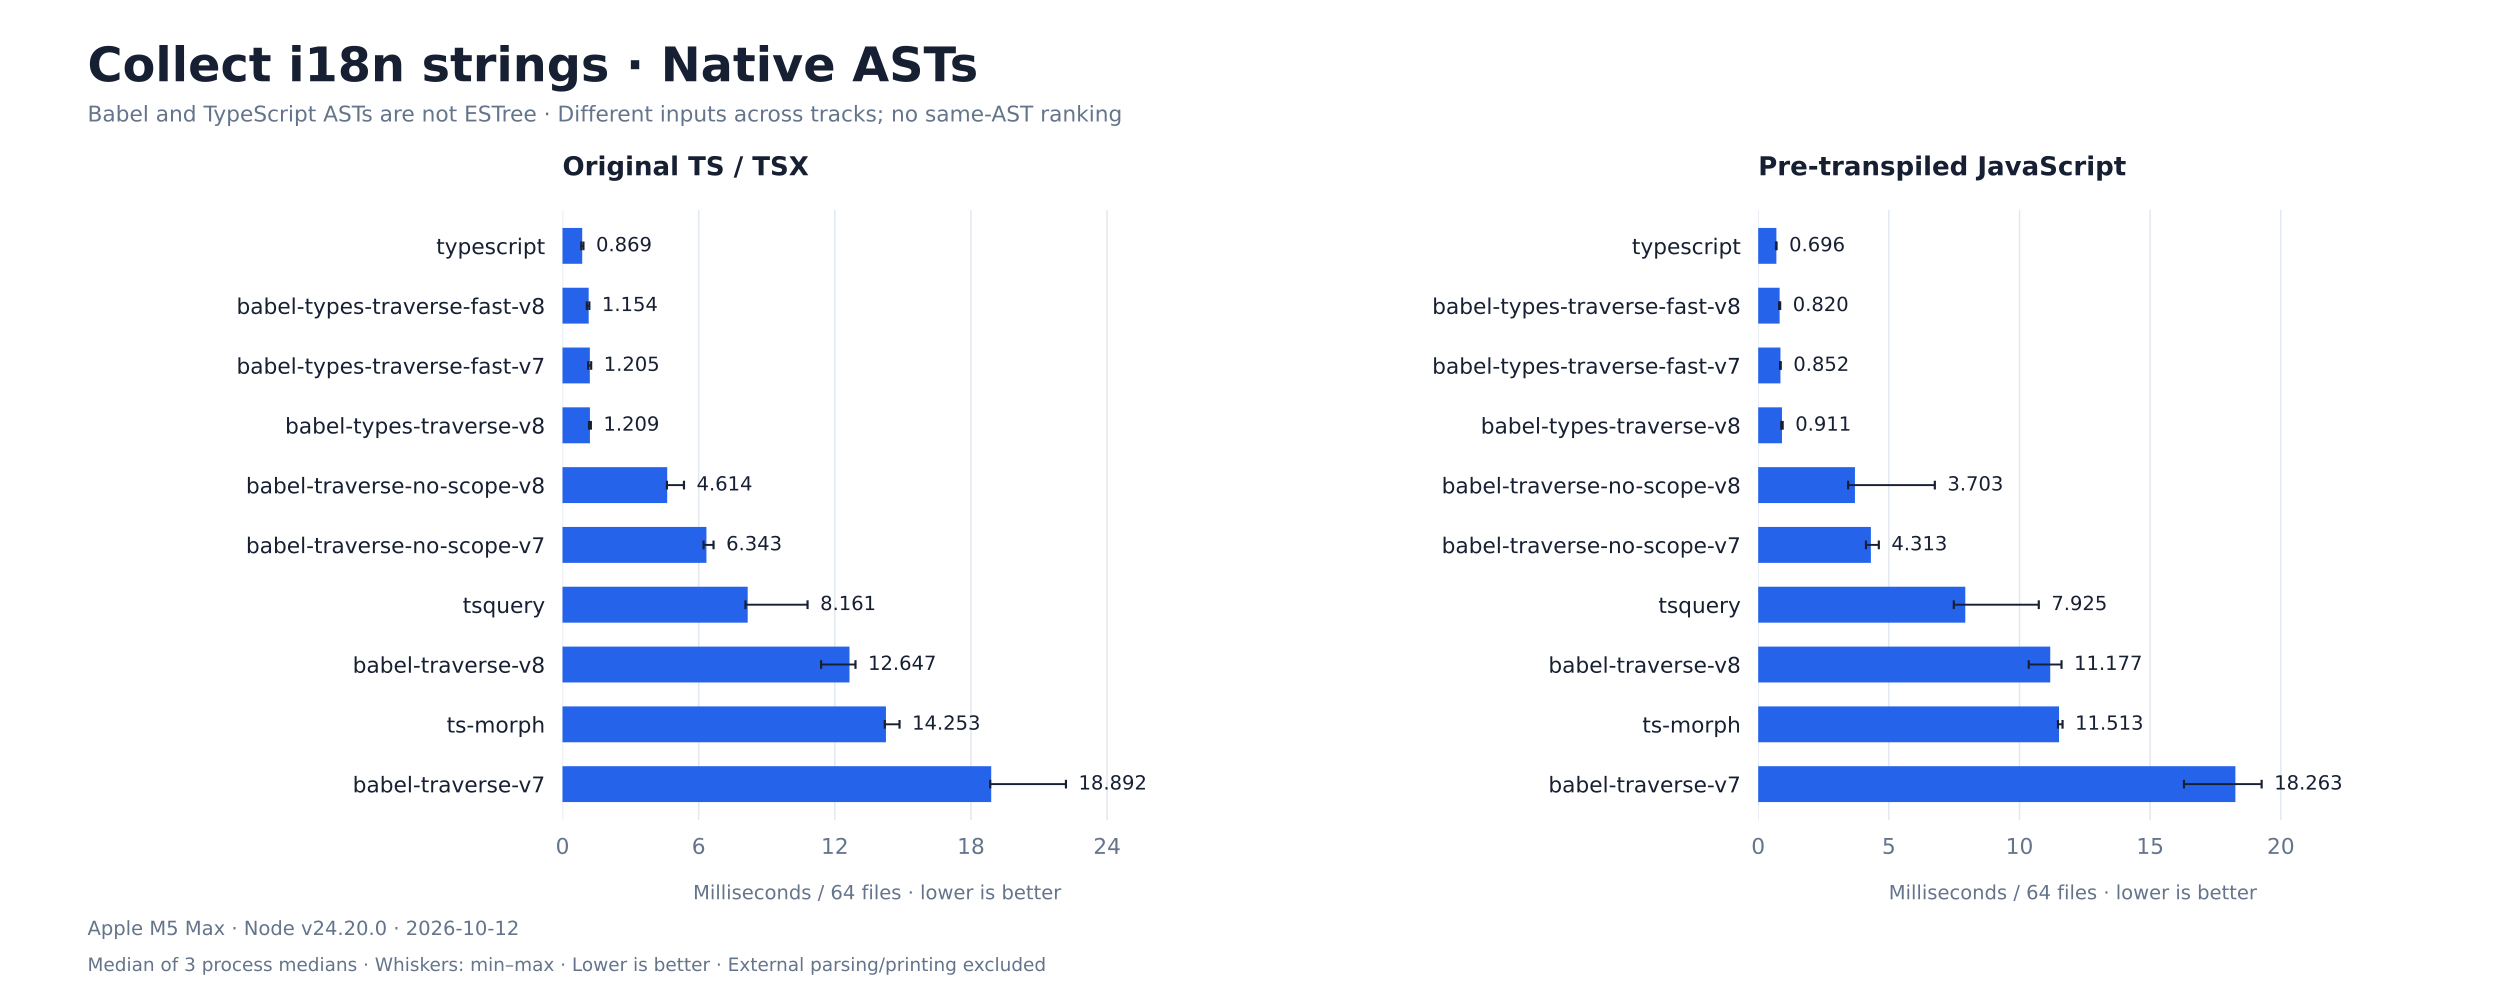
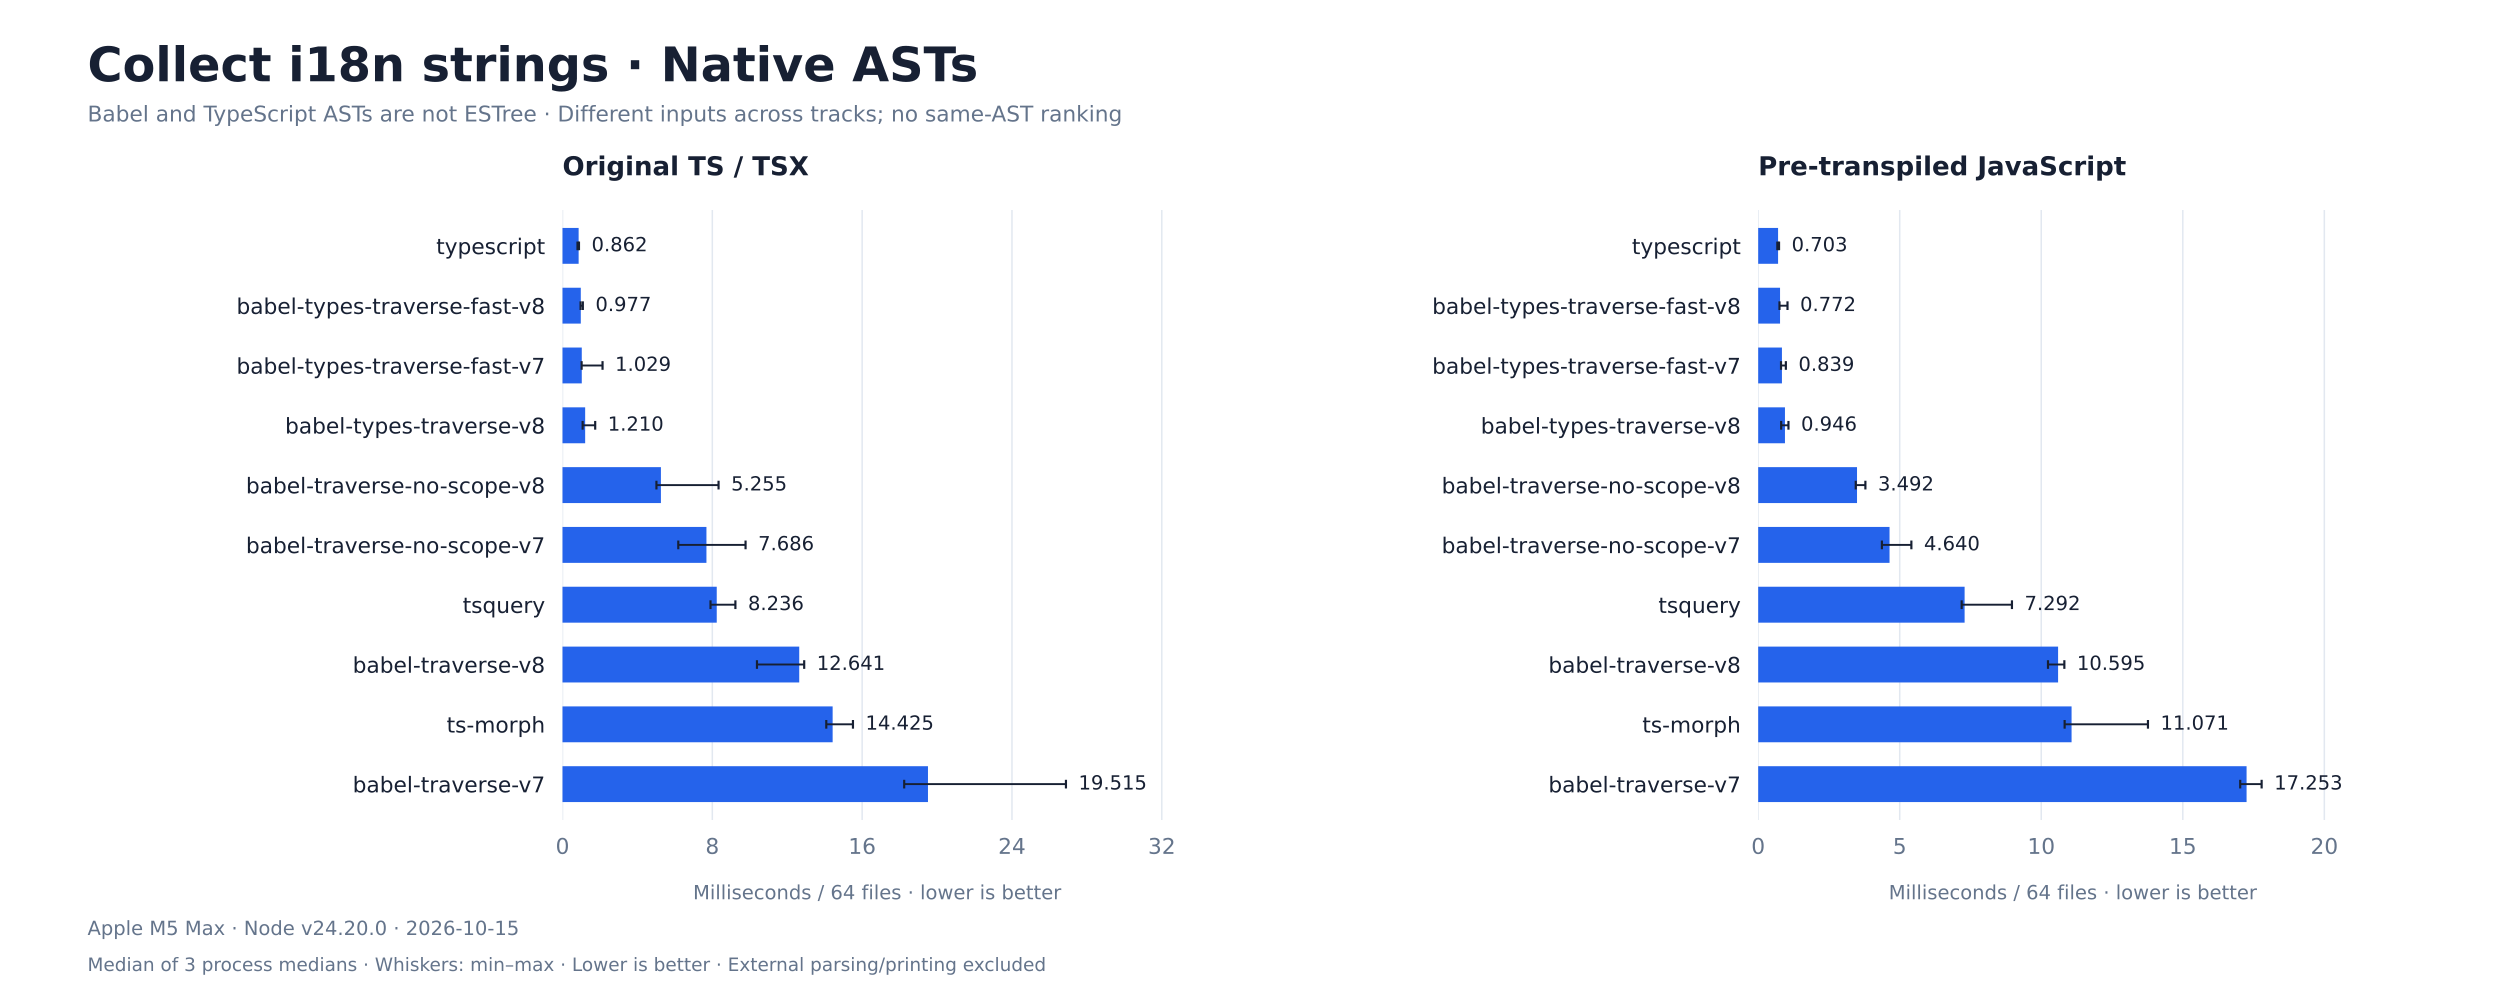
<svg xmlns="http://www.w3.org/2000/svg" xmlns:xlink="http://www.w3.org/1999/xlink" width="1152pt" height="460.8pt" viewBox="0 0 1152 460.8" version="1.1">
  <defs>
    <style type="text/css">*{stroke-linejoin: round; stroke-linecap: butt}</style>
  </defs>
  <g id="figure_1">
    <g id="patch_1">
      <path d="M 0 460.8 L 1152 460.8 L 1152 0 L 0 0 z " style="fill: #ffffff" />
    </g>
    <g id="axes_1">
      <g id="patch_2">
        <path d="M 259.2 377.856 L 549.186 377.856 L 549.186 96.768 L 259.2 96.768 z " style="fill: #ffffff" />
      </g>
      <g id="matplotlib.axis_1">
        <g id="xtick_1">
          <g id="line2d_1">
            <path d="M 259.2 377.856 L 259.2 96.768 " clip-path="url(#p7ad6d17c55)" style="fill: none; stroke: #e2e8f0; stroke-width: 0.7; stroke-linecap: square" />
          </g>
          <g id="line2d_2" />
          <g id="text_1">
            <text style="fill: #64748b; font: 10px 'DejaVu Sans'; text-anchor: middle" x="259.2" y="393.454" transform="rotate(-0 259.2 393.4544)">0</text>
          </g>
        </g>
        <g id="xtick_2">
          <g id="line2d_3">
-             <path d="M 321.939 377.856 L 321.939 96.768 " clip-path="url(#p7ad6d17c55)" style="fill: none; stroke: #e2e8f0; stroke-width: 0.7; stroke-linecap: square" />
+             <path d="M 328.238 377.856 L 328.238 96.768 " clip-path="url(#p7ad6d17c55)" style="fill: none; stroke: #e2e8f0; stroke-width: 0.7; stroke-linecap: square" />
          </g>
          <g id="line2d_4" />
          <g id="text_2">
-             <text style="fill: #64748b; font: 10px 'DejaVu Sans'; text-anchor: middle" x="321.939" y="393.454" transform="rotate(-0 321.9395 393.4544)">6</text>
+             <text style="fill: #64748b; font: 10px 'DejaVu Sans'; text-anchor: middle" x="328.238" y="393.454" transform="rotate(-0 328.2376 393.4544)">8</text>
          </g>
        </g>
        <g id="xtick_3">
          <g id="line2d_5">
-             <path d="M 384.679 377.856 L 384.679 96.768 " clip-path="url(#p7ad6d17c55)" style="fill: none; stroke: #e2e8f0; stroke-width: 0.7; stroke-linecap: square" />
+             <path d="M 397.275 377.856 L 397.275 96.768 " clip-path="url(#p7ad6d17c55)" style="fill: none; stroke: #e2e8f0; stroke-width: 0.7; stroke-linecap: square" />
          </g>
          <g id="line2d_6" />
          <g id="text_3">
-             <text style="fill: #64748b; font: 10px 'DejaVu Sans'; text-anchor: middle" x="384.679" y="393.454" transform="rotate(-0 384.6789 393.4544)">12</text>
+             <text style="fill: #64748b; font: 10px 'DejaVu Sans'; text-anchor: middle" x="397.275" y="393.454" transform="rotate(-0 397.2753 393.4544)">16</text>
          </g>
        </g>
        <g id="xtick_4">
          <g id="line2d_7">
-             <path d="M 447.418 377.856 L 447.418 96.768 " clip-path="url(#p7ad6d17c55)" style="fill: none; stroke: #e2e8f0; stroke-width: 0.7; stroke-linecap: square" />
+             <path d="M 466.313 377.856 L 466.313 96.768 " clip-path="url(#p7ad6d17c55)" style="fill: none; stroke: #e2e8f0; stroke-width: 0.7; stroke-linecap: square" />
          </g>
          <g id="line2d_8" />
          <g id="text_4">
-             <text style="fill: #64748b; font: 10px 'DejaVu Sans'; text-anchor: middle" x="447.418" y="393.454" transform="rotate(-0 447.4184 393.4544)">18</text>
+             <text style="fill: #64748b; font: 10px 'DejaVu Sans'; text-anchor: middle" x="466.313" y="393.454" transform="rotate(-0 466.3129 393.4544)">24</text>
          </g>
        </g>
        <g id="xtick_5">
          <g id="line2d_9">
-             <path d="M 510.158 377.856 L 510.158 96.768 " clip-path="url(#p7ad6d17c55)" style="fill: none; stroke: #e2e8f0; stroke-width: 0.7; stroke-linecap: square" />
+             <path d="M 535.351 377.856 L 535.351 96.768 " clip-path="url(#p7ad6d17c55)" style="fill: none; stroke: #e2e8f0; stroke-width: 0.7; stroke-linecap: square" />
          </g>
          <g id="line2d_10" />
          <g id="text_5">
-             <text style="fill: #64748b; font: 10px 'DejaVu Sans'; text-anchor: middle" x="510.158" y="393.454" transform="rotate(-0 510.1579 393.4544)">24</text>
+             <text style="fill: #64748b; font: 10px 'DejaVu Sans'; text-anchor: middle" x="535.351" y="393.454" transform="rotate(-0 535.3506 393.4544)">32</text>
          </g>
        </g>
        <g id="text_6">
          <text style="fill: #64748b; font: 9px 'DejaVu Sans'; text-anchor: middle" x="404.193" y="414.373" transform="rotate(-0 404.1931 414.3727)">Milliseconds / 64 files · lower is better</text>
        </g>
      </g>
      <g id="matplotlib.axis_2">
        <g id="ytick_1">
          <g id="line2d_11" />
          <g id="text_7">
            <text style="fill: #172033; font: 10px 'DejaVu Sans'; text-anchor: end" x="251.2" y="117.102" transform="rotate(-0 251.2 117.1018)">typescript</text>
          </g>
        </g>
        <g id="ytick_2">
          <g id="line2d_12" />
          <g id="text_8">
            <text style="fill: #172033; font: 10px 'DejaVu Sans'; text-anchor: end" x="251.2" y="144.659" transform="rotate(-0 251.2 144.6595)">babel-types-traverse-fast-v8</text>
          </g>
        </g>
        <g id="ytick_3">
          <g id="line2d_13" />
          <g id="text_9">
            <text style="fill: #172033; font: 10px 'DejaVu Sans'; text-anchor: end" x="251.2" y="172.217" transform="rotate(-0 251.2 172.2171)">babel-types-traverse-fast-v7</text>
          </g>
        </g>
        <g id="ytick_4">
          <g id="line2d_14" />
          <g id="text_10">
            <text style="fill: #172033; font: 10px 'DejaVu Sans'; text-anchor: end" x="251.2" y="199.775" transform="rotate(-0 251.2 199.7747)">babel-types-traverse-v8</text>
          </g>
        </g>
        <g id="ytick_5">
          <g id="line2d_15" />
          <g id="text_11">
            <text style="fill: #172033; font: 10px 'DejaVu Sans'; text-anchor: end" x="251.2" y="227.332" transform="rotate(-0 251.2 227.3324)">babel-traverse-no-scope-v8</text>
          </g>
        </g>
        <g id="ytick_6">
          <g id="line2d_16" />
          <g id="text_12">
            <text style="fill: #172033; font: 10px 'DejaVu Sans'; text-anchor: end" x="251.2" y="254.89" transform="rotate(-0 251.2 254.89)">babel-traverse-no-scope-v7</text>
          </g>
        </g>
        <g id="ytick_7">
          <g id="line2d_17" />
          <g id="text_13">
            <text style="fill: #172033; font: 10px 'DejaVu Sans'; text-anchor: end" x="251.2" y="282.448" transform="rotate(-0 251.2 282.4477)">tsquery</text>
          </g>
        </g>
        <g id="ytick_8">
          <g id="line2d_18" />
          <g id="text_14">
            <text style="fill: #172033; font: 10px 'DejaVu Sans'; text-anchor: end" x="251.2" y="310.005" transform="rotate(-0 251.2 310.0053)">babel-traverse-v8</text>
          </g>
        </g>
        <g id="ytick_9">
          <g id="line2d_19" />
          <g id="text_15">
            <text style="fill: #172033; font: 10px 'DejaVu Sans'; text-anchor: end" x="251.2" y="337.563" transform="rotate(-0 251.2 337.563)">ts-morph</text>
          </g>
        </g>
        <g id="ytick_10">
          <g id="line2d_20" />
          <g id="text_16">
            <text style="fill: #172033; font: 10px 'DejaVu Sans'; text-anchor: end" x="251.2" y="365.121" transform="rotate(-0 251.2 365.1206)">babel-traverse-v7</text>
          </g>
        </g>
      </g>
      <g id="patch_3">
-         <path d="M 259.2 105.035 L 268.285 105.035 L 268.285 121.57 L 259.2 121.57 z " clip-path="url(#p7ad6d17c55)" style="fill: #2563eb" />
+         <path d="M 259.2 105.035 L 266.635 105.035 L 266.635 121.57 L 259.2 121.57 z " clip-path="url(#p7ad6d17c55)" style="fill: #2563eb" />
      </g>
      <g id="patch_4">
-         <path d="M 259.2 132.593 L 271.271 132.593 L 271.271 149.128 L 259.2 149.128 z " clip-path="url(#p7ad6d17c55)" style="fill: #2563eb" />
+         <path d="M 259.2 132.593 L 267.632 132.593 L 267.632 149.128 L 259.2 149.128 z " clip-path="url(#p7ad6d17c55)" style="fill: #2563eb" />
      </g>
      <g id="patch_5">
-         <path d="M 259.2 160.151 L 271.798 160.151 L 271.798 176.685 L 259.2 176.685 z " clip-path="url(#p7ad6d17c55)" style="fill: #2563eb" />
+         <path d="M 259.2 160.151 L 268.082 160.151 L 268.082 176.685 L 259.2 176.685 z " clip-path="url(#p7ad6d17c55)" style="fill: #2563eb" />
      </g>
      <g id="patch_6">
-         <path d="M 259.2 187.708 L 271.842 187.708 L 271.842 204.243 L 259.2 204.243 z " clip-path="url(#p7ad6d17c55)" style="fill: #2563eb" />
+         <path d="M 259.2 187.708 L 269.641 187.708 L 269.641 204.243 L 259.2 204.243 z " clip-path="url(#p7ad6d17c55)" style="fill: #2563eb" />
      </g>
      <g id="patch_7">
-         <path d="M 259.2 215.266 L 307.445 215.266 L 307.445 231.8 L 259.2 231.8 z " clip-path="url(#p7ad6d17c55)" style="fill: #2563eb" />
+         <path d="M 259.2 215.266 L 304.552 215.266 L 304.552 231.8 L 259.2 231.8 z " clip-path="url(#p7ad6d17c55)" style="fill: #2563eb" />
      </g>
      <g id="patch_8">
        <path d="M 259.2 242.824 L 325.527 242.824 L 325.527 259.358 L 259.2 259.358 z " clip-path="url(#p7ad6d17c55)" style="fill: #2563eb" />
      </g>
      <g id="patch_9">
-         <path d="M 259.2 270.381 L 344.539 270.381 L 344.539 286.916 L 259.2 286.916 z " clip-path="url(#p7ad6d17c55)" style="fill: #2563eb" />
+         <path d="M 259.2 270.381 L 330.275 270.381 L 330.275 286.916 L 259.2 286.916 z " clip-path="url(#p7ad6d17c55)" style="fill: #2563eb" />
      </g>
      <g id="patch_10">
-         <path d="M 259.2 297.939 L 391.442 297.939 L 391.442 314.473 L 259.2 314.473 z " clip-path="url(#p7ad6d17c55)" style="fill: #2563eb" />
+         <path d="M 259.2 297.939 L 368.286 297.939 L 368.286 314.473 L 259.2 314.473 z " clip-path="url(#p7ad6d17c55)" style="fill: #2563eb" />
      </g>
      <g id="patch_11">
-         <path d="M 259.2 325.496 L 408.242 325.496 L 408.242 342.031 L 259.2 342.031 z " clip-path="url(#p7ad6d17c55)" style="fill: #2563eb" />
+         <path d="M 259.2 325.496 L 383.68 325.496 L 383.68 342.031 L 259.2 342.031 z " clip-path="url(#p7ad6d17c55)" style="fill: #2563eb" />
      </g>
      <g id="patch_12">
-         <path d="M 259.2 353.054 L 456.75 353.054 L 456.75 369.589 L 259.2 369.589 z " clip-path="url(#p7ad6d17c55)" style="fill: #2563eb" />
+         <path d="M 259.2 353.054 L 427.612 353.054 L 427.612 369.589 L 259.2 369.589 z " clip-path="url(#p7ad6d17c55)" style="fill: #2563eb" />
      </g>
      <g id="text_17">
-         <text style="fill: #172033; font: 9px 'DejaVu Sans'; text-anchor: start" x="274.654" y="115.786" transform="rotate(-0 274.6535 115.786)">0.869</text>
+         <text style="fill: #172033; font: 9px 'DejaVu Sans'; text-anchor: start" x="272.59" y="115.786" transform="rotate(-0 272.5895 115.786)">0.862</text>
      </g>
      <g id="text_18">
-         <text style="fill: #172033; font: 9px 'DejaVu Sans'; text-anchor: start" x="277.371" y="143.344" transform="rotate(-0 277.3705 143.3437)">1.154</text>
+         <text style="fill: #172033; font: 9px 'DejaVu Sans'; text-anchor: start" x="274.378" y="143.344" transform="rotate(-0 274.3778 143.3437)">0.977</text>
      </g>
      <g id="text_19">
-         <text style="fill: #172033; font: 9px 'DejaVu Sans'; text-anchor: start" x="278.208" y="170.901" transform="rotate(-0 278.2082 170.9013)">1.205</text>
+         <text style="fill: #172033; font: 9px 'DejaVu Sans'; text-anchor: start" x="283.451" y="170.901" transform="rotate(-0 283.4515 170.9013)">1.029</text>
      </g>
      <g id="text_20">
-         <text style="fill: #172033; font: 9px 'DejaVu Sans'; text-anchor: start" x="278.073" y="198.459" transform="rotate(-0 278.0729 198.459)">1.209</text>
+         <text style="fill: #172033; font: 9px 'DejaVu Sans'; text-anchor: start" x="280.062" y="198.459" transform="rotate(-0 280.0616 198.459)">1.210</text>
      </g>
      <g id="text_21">
-         <text style="fill: #172033; font: 9px 'DejaVu Sans'; text-anchor: start" x="320.975" y="226.017" transform="rotate(-0 320.9749 226.0166)">4.614</text>
+         <text style="fill: #172033; font: 9px 'DejaVu Sans'; text-anchor: start" x="336.91" y="226.017" transform="rotate(-0 336.9102 226.0166)">5.255</text>
      </g>
      <g id="text_22">
-         <text style="fill: #172033; font: 9px 'DejaVu Sans'; text-anchor: start" x="334.6" y="253.574" transform="rotate(-0 334.6 253.5743)">6.343</text>
+         <text style="fill: #172033; font: 9px 'DejaVu Sans'; text-anchor: start" x="349.352" y="253.574" transform="rotate(-0 349.3517 253.5743)">7.686</text>
      </g>
      <g id="text_23">
-         <text style="fill: #172033; font: 9px 'DejaVu Sans'; text-anchor: start" x="377.92" y="281.132" transform="rotate(-0 377.9203 281.1319)">8.161</text>
+         <text style="fill: #172033; font: 9px 'DejaVu Sans'; text-anchor: start" x="344.67" y="281.132" transform="rotate(-0 344.6701 281.1319)">8.236</text>
      </g>
      <g id="text_24">
-         <text style="fill: #172033; font: 9px 'DejaVu Sans'; text-anchor: start" x="400.009" y="308.69" transform="rotate(-0 400.0092 308.6896)">12.647</text>
+         <text style="fill: #172033; font: 9px 'DejaVu Sans'; text-anchor: start" x="376.371" y="308.69" transform="rotate(-0 376.3709 308.6896)">12.641</text>
      </g>
      <g id="text_25">
-         <text style="fill: #172033; font: 9px 'DejaVu Sans'; text-anchor: start" x="420.299" y="336.247" transform="rotate(-0 420.2993 336.2472)">14.253</text>
+         <text style="fill: #172033; font: 9px 'DejaVu Sans'; text-anchor: start" x="398.841" y="336.247" transform="rotate(-0 398.8413 336.2472)">14.425</text>
      </g>
      <g id="text_26">
-         <text style="fill: #172033; font: 9px 'DejaVu Sans'; text-anchor: start" x="496.989" y="363.805" transform="rotate(-0 496.9887 363.8048)">18.892</text>
+         <text style="fill: #172033; font: 9px 'DejaVu Sans'; text-anchor: start" x="496.989" y="363.805" transform="rotate(-0 496.9887 363.8048)">19.515</text>
      </g>
      <g id="text_27">
        <text style="fill: #172033; font: 700 12px 'DejaVu Sans'; text-anchor: start" x="259.2" y="80.768" transform="rotate(-0 259.2 80.768)">Original TS / TSX</text>
      </g>
      <g id="LineCollection_1">
-         <path d="M 267.856 113.303 L 268.854 113.303 " clip-path="url(#p7ad6d17c55)" style="fill: none; stroke: #172033; stroke-width: 0.9" />
-         <path d="M 270.414 140.86 L 271.571 140.86 " clip-path="url(#p7ad6d17c55)" style="fill: none; stroke: #172033; stroke-width: 0.9" />
-         <path d="M 271.035 168.418 L 272.408 168.418 " clip-path="url(#p7ad6d17c55)" style="fill: none; stroke: #172033; stroke-width: 0.9" />
-         <path d="M 271.419 195.976 L 272.273 195.976 " clip-path="url(#p7ad6d17c55)" style="fill: none; stroke: #172033; stroke-width: 0.9" />
-         <path d="M 307.312 223.533 L 315.175 223.533 " clip-path="url(#p7ad6d17c55)" style="fill: none; stroke: #172033; stroke-width: 0.9" />
-         <path d="M 324.196 251.091 L 328.8 251.091 " clip-path="url(#p7ad6d17c55)" style="fill: none; stroke: #172033; stroke-width: 0.9" />
-         <path d="M 343.503 278.648 L 372.121 278.648 " clip-path="url(#p7ad6d17c55)" style="fill: none; stroke: #172033; stroke-width: 0.9" />
-         <path d="M 378.356 306.206 L 394.209 306.206 " clip-path="url(#p7ad6d17c55)" style="fill: none; stroke: #172033; stroke-width: 0.9" />
-         <path d="M 407.722 333.764 L 414.5 333.764 " clip-path="url(#p7ad6d17c55)" style="fill: none; stroke: #172033; stroke-width: 0.9" />
-         <path d="M 456.271 361.321 L 491.189 361.321 " clip-path="url(#p7ad6d17c55)" style="fill: none; stroke: #172033; stroke-width: 0.9" />
+         <path d="M 266.108 113.303 L 266.79 113.303 " clip-path="url(#p7ad6d17c55)" style="fill: none; stroke: #172033; stroke-width: 0.9" />
+         <path d="M 267.533 140.86 L 268.578 140.86 " clip-path="url(#p7ad6d17c55)" style="fill: none; stroke: #172033; stroke-width: 0.9" />
+         <path d="M 268.012 168.418 L 277.652 168.418 " clip-path="url(#p7ad6d17c55)" style="fill: none; stroke: #172033; stroke-width: 0.9" />
+         <path d="M 268.48 195.976 L 274.262 195.976 " clip-path="url(#p7ad6d17c55)" style="fill: none; stroke: #172033; stroke-width: 0.9" />
+         <path d="M 302.487 223.533 L 331.11 223.533 " clip-path="url(#p7ad6d17c55)" style="fill: none; stroke: #172033; stroke-width: 0.9" />
+         <path d="M 312.55 251.091 L 343.552 251.091 " clip-path="url(#p7ad6d17c55)" style="fill: none; stroke: #172033; stroke-width: 0.9" />
+         <path d="M 327.4 278.648 L 338.87 278.648 " clip-path="url(#p7ad6d17c55)" style="fill: none; stroke: #172033; stroke-width: 0.9" />
+         <path d="M 348.808 306.206 L 370.571 306.206 " clip-path="url(#p7ad6d17c55)" style="fill: none; stroke: #172033; stroke-width: 0.9" />
+         <path d="M 380.749 333.764 L 393.042 333.764 " clip-path="url(#p7ad6d17c55)" style="fill: none; stroke: #172033; stroke-width: 0.9" />
+         <path d="M 416.651 361.321 L 491.189 361.321 " clip-path="url(#p7ad6d17c55)" style="fill: none; stroke: #172033; stroke-width: 0.9" />
      </g>
      <g id="line2d_21">
        <defs>
          <path id="m82ea546049" d="M 0 2 L 0 -2 " style="stroke: #172033" />
        </defs>
        <g clip-path="url(#p7ad6d17c55)">
-           <use xlink:href="#m82ea546049" x="267.856" y="113.303" style="fill: #172033; stroke: #172033" />
-           <use xlink:href="#m82ea546049" x="270.414" y="140.86" style="fill: #172033; stroke: #172033" />
-           <use xlink:href="#m82ea546049" x="271.035" y="168.418" style="fill: #172033; stroke: #172033" />
-           <use xlink:href="#m82ea546049" x="271.419" y="195.976" style="fill: #172033; stroke: #172033" />
-           <use xlink:href="#m82ea546049" x="307.312" y="223.533" style="fill: #172033; stroke: #172033" />
-           <use xlink:href="#m82ea546049" x="324.196" y="251.091" style="fill: #172033; stroke: #172033" />
-           <use xlink:href="#m82ea546049" x="343.503" y="278.648" style="fill: #172033; stroke: #172033" />
-           <use xlink:href="#m82ea546049" x="378.356" y="306.206" style="fill: #172033; stroke: #172033" />
-           <use xlink:href="#m82ea546049" x="407.722" y="333.764" style="fill: #172033; stroke: #172033" />
-           <use xlink:href="#m82ea546049" x="456.271" y="361.321" style="fill: #172033; stroke: #172033" />
+           <use xlink:href="#m82ea546049" x="266.108" y="113.303" style="fill: #172033; stroke: #172033" />
+           <use xlink:href="#m82ea546049" x="267.533" y="140.86" style="fill: #172033; stroke: #172033" />
+           <use xlink:href="#m82ea546049" x="268.012" y="168.418" style="fill: #172033; stroke: #172033" />
+           <use xlink:href="#m82ea546049" x="268.48" y="195.976" style="fill: #172033; stroke: #172033" />
+           <use xlink:href="#m82ea546049" x="302.487" y="223.533" style="fill: #172033; stroke: #172033" />
+           <use xlink:href="#m82ea546049" x="312.55" y="251.091" style="fill: #172033; stroke: #172033" />
+           <use xlink:href="#m82ea546049" x="327.4" y="278.648" style="fill: #172033; stroke: #172033" />
+           <use xlink:href="#m82ea546049" x="348.808" y="306.206" style="fill: #172033; stroke: #172033" />
+           <use xlink:href="#m82ea546049" x="380.749" y="333.764" style="fill: #172033; stroke: #172033" />
+           <use xlink:href="#m82ea546049" x="416.651" y="361.321" style="fill: #172033; stroke: #172033" />
        </g>
      </g>
      <g id="line2d_22">
        <g clip-path="url(#p7ad6d17c55)">
-           <use xlink:href="#m82ea546049" x="268.854" y="113.303" style="fill: #172033; stroke: #172033" />
-           <use xlink:href="#m82ea546049" x="271.571" y="140.86" style="fill: #172033; stroke: #172033" />
-           <use xlink:href="#m82ea546049" x="272.408" y="168.418" style="fill: #172033; stroke: #172033" />
-           <use xlink:href="#m82ea546049" x="272.273" y="195.976" style="fill: #172033; stroke: #172033" />
-           <use xlink:href="#m82ea546049" x="315.175" y="223.533" style="fill: #172033; stroke: #172033" />
-           <use xlink:href="#m82ea546049" x="328.8" y="251.091" style="fill: #172033; stroke: #172033" />
-           <use xlink:href="#m82ea546049" x="372.121" y="278.648" style="fill: #172033; stroke: #172033" />
-           <use xlink:href="#m82ea546049" x="394.209" y="306.206" style="fill: #172033; stroke: #172033" />
-           <use xlink:href="#m82ea546049" x="414.5" y="333.764" style="fill: #172033; stroke: #172033" />
+           <use xlink:href="#m82ea546049" x="266.79" y="113.303" style="fill: #172033; stroke: #172033" />
+           <use xlink:href="#m82ea546049" x="268.578" y="140.86" style="fill: #172033; stroke: #172033" />
+           <use xlink:href="#m82ea546049" x="277.652" y="168.418" style="fill: #172033; stroke: #172033" />
+           <use xlink:href="#m82ea546049" x="274.262" y="195.976" style="fill: #172033; stroke: #172033" />
+           <use xlink:href="#m82ea546049" x="331.11" y="223.533" style="fill: #172033; stroke: #172033" />
+           <use xlink:href="#m82ea546049" x="343.552" y="251.091" style="fill: #172033; stroke: #172033" />
+           <use xlink:href="#m82ea546049" x="338.87" y="278.648" style="fill: #172033; stroke: #172033" />
+           <use xlink:href="#m82ea546049" x="370.571" y="306.206" style="fill: #172033; stroke: #172033" />
+           <use xlink:href="#m82ea546049" x="393.042" y="333.764" style="fill: #172033; stroke: #172033" />
          <use xlink:href="#m82ea546049" x="491.189" y="361.321" style="fill: #172033; stroke: #172033" />
        </g>
      </g>
    </g>
    <g id="axes_2">
      <g id="patch_13">
        <path d="M 810.174 377.856 L 1100.16 377.856 L 1100.16 96.768 L 810.174 96.768 z " style="fill: #ffffff" />
      </g>
      <g id="matplotlib.axis_3">
        <g id="xtick_6">
          <g id="line2d_23">
            <path d="M 810.174 377.856 L 810.174 96.768 " clip-path="url(#p70b5d48625)" style="fill: none; stroke: #e2e8f0; stroke-width: 0.7; stroke-linecap: square" />
          </g>
          <g id="line2d_24" />
          <g id="text_28">
            <text style="fill: #64748b; font: 10px 'DejaVu Sans'; text-anchor: middle" x="810.174" y="393.454" transform="rotate(-0 810.1738 393.4544)">0</text>
          </g>
        </g>
        <g id="xtick_7">
          <g id="line2d_25">
-             <path d="M 870.379 377.856 L 870.379 96.768 " clip-path="url(#p70b5d48625)" style="fill: none; stroke: #e2e8f0; stroke-width: 0.7; stroke-linecap: square" />
+             <path d="M 875.393 377.856 L 875.393 96.768 " clip-path="url(#p70b5d48625)" style="fill: none; stroke: #e2e8f0; stroke-width: 0.7; stroke-linecap: square" />
          </g>
          <g id="line2d_26" />
          <g id="text_29">
-             <text style="fill: #64748b; font: 10px 'DejaVu Sans'; text-anchor: middle" x="870.379" y="393.454" transform="rotate(-0 870.3795 393.4544)">5</text>
+             <text style="fill: #64748b; font: 10px 'DejaVu Sans'; text-anchor: middle" x="875.393" y="393.454" transform="rotate(-0 875.393 393.4544)">5</text>
          </g>
        </g>
        <g id="xtick_8">
          <g id="line2d_27">
-             <path d="M 930.585 377.856 L 930.585 96.768 " clip-path="url(#p70b5d48625)" style="fill: none; stroke: #e2e8f0; stroke-width: 0.7; stroke-linecap: square" />
+             <path d="M 940.612 377.856 L 940.612 96.768 " clip-path="url(#p70b5d48625)" style="fill: none; stroke: #e2e8f0; stroke-width: 0.7; stroke-linecap: square" />
          </g>
          <g id="line2d_28" />
          <g id="text_30">
-             <text style="fill: #64748b; font: 10px 'DejaVu Sans'; text-anchor: middle" x="930.585" y="393.454" transform="rotate(-0 930.5851 393.4544)">10</text>
+             <text style="fill: #64748b; font: 10px 'DejaVu Sans'; text-anchor: middle" x="940.612" y="393.454" transform="rotate(-0 940.6121 393.4544)">10</text>
          </g>
        </g>
        <g id="xtick_9">
          <g id="line2d_29">
-             <path d="M 990.791 377.856 L 990.791 96.768 " clip-path="url(#p70b5d48625)" style="fill: none; stroke: #e2e8f0; stroke-width: 0.7; stroke-linecap: square" />
+             <path d="M 1005.831 377.856 L 1005.831 96.768 " clip-path="url(#p70b5d48625)" style="fill: none; stroke: #e2e8f0; stroke-width: 0.7; stroke-linecap: square" />
          </g>
          <g id="line2d_30" />
          <g id="text_31">
-             <text style="fill: #64748b; font: 10px 'DejaVu Sans'; text-anchor: middle" x="990.791" y="393.454" transform="rotate(-0 990.7908 393.4544)">15</text>
+             <text style="fill: #64748b; font: 10px 'DejaVu Sans'; text-anchor: middle" x="1005.831" y="393.454" transform="rotate(-0 1005.831 393.4544)">15</text>
          </g>
        </g>
        <g id="xtick_10">
          <g id="line2d_31">
-             <path d="M 1050.996 377.856 L 1050.996 96.768 " clip-path="url(#p70b5d48625)" style="fill: none; stroke: #e2e8f0; stroke-width: 0.7; stroke-linecap: square" />
+             <path d="M 1071.05 377.856 L 1071.05 96.768 " clip-path="url(#p70b5d48625)" style="fill: none; stroke: #e2e8f0; stroke-width: 0.7; stroke-linecap: square" />
          </g>
          <g id="line2d_32" />
          <g id="text_32">
-             <text style="fill: #64748b; font: 10px 'DejaVu Sans'; text-anchor: middle" x="1050.996" y="393.454" transform="rotate(-0 1050.996 393.4544)">20</text>
+             <text style="fill: #64748b; font: 10px 'DejaVu Sans'; text-anchor: middle" x="1071.05" y="393.454" transform="rotate(-0 1071.05 393.4544)">20</text>
          </g>
        </g>
        <g id="text_33">
          <text style="fill: #64748b; font: 9px 'DejaVu Sans'; text-anchor: middle" x="955.167" y="414.373" transform="rotate(-0 955.1669 414.3727)">Milliseconds / 64 files · lower is better</text>
        </g>
      </g>
      <g id="matplotlib.axis_4">
        <g id="ytick_11">
          <g id="line2d_33" />
          <g id="text_34">
            <text style="fill: #172033; font: 10px 'DejaVu Sans'; text-anchor: end" x="802.174" y="117.102" transform="rotate(-0 802.1738 117.1018)">typescript</text>
          </g>
        </g>
        <g id="ytick_12">
          <g id="line2d_34" />
          <g id="text_35">
            <text style="fill: #172033; font: 10px 'DejaVu Sans'; text-anchor: end" x="802.174" y="144.659" transform="rotate(-0 802.1738 144.6595)">babel-types-traverse-fast-v8</text>
          </g>
        </g>
        <g id="ytick_13">
          <g id="line2d_35" />
          <g id="text_36">
            <text style="fill: #172033; font: 10px 'DejaVu Sans'; text-anchor: end" x="802.174" y="172.217" transform="rotate(-0 802.1738 172.2171)">babel-types-traverse-fast-v7</text>
          </g>
        </g>
        <g id="ytick_14">
          <g id="line2d_36" />
          <g id="text_37">
            <text style="fill: #172033; font: 10px 'DejaVu Sans'; text-anchor: end" x="802.174" y="199.775" transform="rotate(-0 802.1738 199.7747)">babel-types-traverse-v8</text>
          </g>
        </g>
        <g id="ytick_15">
          <g id="line2d_37" />
          <g id="text_38">
            <text style="fill: #172033; font: 10px 'DejaVu Sans'; text-anchor: end" x="802.174" y="227.332" transform="rotate(-0 802.1738 227.3324)">babel-traverse-no-scope-v8</text>
          </g>
        </g>
        <g id="ytick_16">
          <g id="line2d_38" />
          <g id="text_39">
            <text style="fill: #172033; font: 10px 'DejaVu Sans'; text-anchor: end" x="802.174" y="254.89" transform="rotate(-0 802.1738 254.89)">babel-traverse-no-scope-v7</text>
          </g>
        </g>
        <g id="ytick_17">
          <g id="line2d_39" />
          <g id="text_40">
            <text style="fill: #172033; font: 10px 'DejaVu Sans'; text-anchor: end" x="802.174" y="282.448" transform="rotate(-0 802.1738 282.4477)">tsquery</text>
          </g>
        </g>
        <g id="ytick_18">
          <g id="line2d_40" />
          <g id="text_41">
            <text style="fill: #172033; font: 10px 'DejaVu Sans'; text-anchor: end" x="802.174" y="310.005" transform="rotate(-0 802.1738 310.0053)">babel-traverse-v8</text>
          </g>
        </g>
        <g id="ytick_19">
          <g id="line2d_41" />
          <g id="text_42">
            <text style="fill: #172033; font: 10px 'DejaVu Sans'; text-anchor: end" x="802.174" y="337.563" transform="rotate(-0 802.1738 337.563)">ts-morph</text>
          </g>
        </g>
        <g id="ytick_20">
          <g id="line2d_42" />
          <g id="text_43">
            <text style="fill: #172033; font: 10px 'DejaVu Sans'; text-anchor: end" x="802.174" y="365.121" transform="rotate(-0 802.1738 365.1206)">babel-traverse-v7</text>
          </g>
        </g>
      </g>
      <g id="patch_14">
-         <path d="M 810.174 105.035 L 818.559 105.035 L 818.559 121.57 L 810.174 121.57 z " clip-path="url(#p70b5d48625)" style="fill: #2563eb" />
+         <path d="M 810.174 105.035 L 819.339 105.035 L 819.339 121.57 L 810.174 121.57 z " clip-path="url(#p70b5d48625)" style="fill: #2563eb" />
      </g>
      <g id="patch_15">
-         <path d="M 810.174 132.593 L 820.053 132.593 L 820.053 149.128 L 810.174 149.128 z " clip-path="url(#p70b5d48625)" style="fill: #2563eb" />
+         <path d="M 810.174 132.593 L 820.246 132.593 L 820.246 149.128 L 810.174 149.128 z " clip-path="url(#p70b5d48625)" style="fill: #2563eb" />
      </g>
      <g id="patch_16">
-         <path d="M 810.174 160.151 L 820.432 160.151 L 820.432 176.685 L 810.174 176.685 z " clip-path="url(#p70b5d48625)" style="fill: #2563eb" />
+         <path d="M 810.174 160.151 L 821.116 160.151 L 821.116 176.685 L 810.174 176.685 z " clip-path="url(#p70b5d48625)" style="fill: #2563eb" />
      </g>
      <g id="patch_17">
-         <path d="M 810.174 187.708 L 821.14 187.708 L 821.14 204.243 L 810.174 204.243 z " clip-path="url(#p70b5d48625)" style="fill: #2563eb" />
+         <path d="M 810.174 187.708 L 822.51 187.708 L 822.51 204.243 L 810.174 204.243 z " clip-path="url(#p70b5d48625)" style="fill: #2563eb" />
      </g>
      <g id="patch_18">
-         <path d="M 810.174 215.266 L 854.761 215.266 L 854.761 231.8 L 810.174 231.8 z " clip-path="url(#p70b5d48625)" style="fill: #2563eb" />
+         <path d="M 810.174 215.266 L 855.717 215.266 L 855.717 231.8 L 810.174 231.8 z " clip-path="url(#p70b5d48625)" style="fill: #2563eb" />
      </g>
      <g id="patch_19">
-         <path d="M 810.174 242.824 L 862.109 242.824 L 862.109 259.358 L 810.174 259.358 z " clip-path="url(#p70b5d48625)" style="fill: #2563eb" />
+         <path d="M 810.174 242.824 L 870.7 242.824 L 870.7 259.358 L 810.174 259.358 z " clip-path="url(#p70b5d48625)" style="fill: #2563eb" />
      </g>
      <g id="patch_20">
-         <path d="M 810.174 270.381 L 905.604 270.381 L 905.604 286.916 L 810.174 286.916 z " clip-path="url(#p70b5d48625)" style="fill: #2563eb" />
+         <path d="M 810.174 270.381 L 905.292 270.381 L 905.292 286.916 L 810.174 286.916 z " clip-path="url(#p70b5d48625)" style="fill: #2563eb" />
      </g>
      <g id="patch_21">
-         <path d="M 810.174 297.939 L 944.755 297.939 L 944.755 314.473 L 810.174 314.473 z " clip-path="url(#p70b5d48625)" style="fill: #2563eb" />
+         <path d="M 810.174 297.939 L 948.367 297.939 L 948.367 314.473 L 810.174 314.473 z " clip-path="url(#p70b5d48625)" style="fill: #2563eb" />
      </g>
      <g id="patch_22">
-         <path d="M 810.174 325.496 L 948.807 325.496 L 948.807 342.031 L 810.174 342.031 z " clip-path="url(#p70b5d48625)" style="fill: #2563eb" />
+         <path d="M 810.174 325.496 L 954.581 325.496 L 954.581 342.031 L 810.174 342.031 z " clip-path="url(#p70b5d48625)" style="fill: #2563eb" />
      </g>
      <g id="patch_23">
-         <path d="M 810.174 353.054 L 1030.076 353.054 L 1030.076 369.589 L 810.174 369.589 z " clip-path="url(#p70b5d48625)" style="fill: #2563eb" />
+         <path d="M 810.174 353.054 L 1035.223 353.054 L 1035.223 369.589 L 810.174 369.589 z " clip-path="url(#p70b5d48625)" style="fill: #2563eb" />
      </g>
      <g id="text_44">
-         <text style="fill: #172033; font: 9px 'DejaVu Sans'; text-anchor: start" x="824.43" y="115.786" transform="rotate(-0 824.4301 115.786)">0.696</text>
+         <text style="fill: #172033; font: 9px 'DejaVu Sans'; text-anchor: start" x="825.579" y="115.786" transform="rotate(-0 825.5795 115.786)">0.703</text>
      </g>
      <g id="text_45">
-         <text style="fill: #172033; font: 9px 'DejaVu Sans'; text-anchor: start" x="826.097" y="143.344" transform="rotate(-0 826.0966 143.3437)">0.820</text>
+         <text style="fill: #172033; font: 9px 'DejaVu Sans'; text-anchor: start" x="829.478" y="143.344" transform="rotate(-0 829.478 143.3437)">0.772</text>
      </g>
      <g id="text_46">
-         <text style="fill: #172033; font: 9px 'DejaVu Sans'; text-anchor: start" x="826.36" y="170.901" transform="rotate(-0 826.36 170.9013)">0.852</text>
+         <text style="fill: #172033; font: 9px 'DejaVu Sans'; text-anchor: start" x="828.726" y="170.901" transform="rotate(-0 828.7261 170.9013)">0.839</text>
      </g>
      <g id="text_47">
-         <text style="fill: #172033; font: 9px 'DejaVu Sans'; text-anchor: start" x="827.255" y="198.459" transform="rotate(-0 827.2548 198.459)">0.911</text>
+         <text style="fill: #172033; font: 9px 'DejaVu Sans'; text-anchor: start" x="829.919" y="198.459" transform="rotate(-0 829.9193 198.459)">0.946</text>
      </g>
      <g id="text_48">
-         <text style="fill: #172033; font: 9px 'DejaVu Sans'; text-anchor: start" x="897.368" y="226.017" transform="rotate(-0 897.3676 226.0166)">3.703</text>
+         <text style="fill: #172033; font: 9px 'DejaVu Sans'; text-anchor: start" x="865.37" y="226.017" transform="rotate(-0 865.37 226.0166)">3.492</text>
      </g>
      <g id="text_49">
-         <text style="fill: #172033; font: 9px 'DejaVu Sans'; text-anchor: start" x="871.56" y="253.574" transform="rotate(-0 871.5599 253.5743)">4.313</text>
+         <text style="fill: #172033; font: 9px 'DejaVu Sans'; text-anchor: start" x="886.558" y="253.574" transform="rotate(-0 886.5581 253.5743)">4.640</text>
      </g>
      <g id="text_50">
-         <text style="fill: #172033; font: 9px 'DejaVu Sans'; text-anchor: start" x="945.272" y="281.132" transform="rotate(-0 945.2717 281.1319)">7.925</text>
+         <text style="fill: #172033; font: 9px 'DejaVu Sans'; text-anchor: start" x="932.906" y="281.132" transform="rotate(-0 932.9055 281.1319)">7.292</text>
      </g>
      <g id="text_51">
-         <text style="fill: #172033; font: 9px 'DejaVu Sans'; text-anchor: start" x="955.744" y="308.69" transform="rotate(-0 955.7445 308.6896)">11.177</text>
+         <text style="fill: #172033; font: 9px 'DejaVu Sans'; text-anchor: start" x="957.052" y="308.69" transform="rotate(-0 957.0521 308.6896)">10.595</text>
      </g>
      <g id="text_52">
-         <text style="fill: #172033; font: 9px 'DejaVu Sans'; text-anchor: start" x="956.22" y="336.247" transform="rotate(-0 956.2203 336.2472)">11.513</text>
+         <text style="fill: #172033; font: 9px 'DejaVu Sans'; text-anchor: start" x="995.581" y="336.247" transform="rotate(-0 995.5808 336.2472)">11.071</text>
      </g>
      <g id="text_53">
-         <text style="fill: #172033; font: 9px 'DejaVu Sans'; text-anchor: start" x="1047.962" y="363.805" transform="rotate(-0 1047.962 363.8048)">18.263</text>
+         <text style="fill: #172033; font: 9px 'DejaVu Sans'; text-anchor: start" x="1047.962" y="363.805" transform="rotate(-0 1047.962 363.8048)">17.253</text>
      </g>
      <g id="text_54">
        <text style="fill: #172033; font: 700 12px 'DejaVu Sans'; text-anchor: start" x="810.174" y="80.768" transform="rotate(-0 810.1738 80.768)">Pre-transpiled JavaScript</text>
      </g>
      <g id="LineCollection_2">
-         <path d="M 818.376 113.303 L 818.63 113.303 " clip-path="url(#p70b5d48625)" style="fill: none; stroke: #172033; stroke-width: 0.9" />
-         <path d="M 819.811 140.86 L 820.297 140.86 " clip-path="url(#p70b5d48625)" style="fill: none; stroke: #172033; stroke-width: 0.9" />
-         <path d="M 820.27 168.418 L 820.56 168.418 " clip-path="url(#p70b5d48625)" style="fill: none; stroke: #172033; stroke-width: 0.9" />
-         <path d="M 820.806 195.976 L 821.455 195.976 " clip-path="url(#p70b5d48625)" style="fill: none; stroke: #172033; stroke-width: 0.9" />
-         <path d="M 851.612 223.533 L 891.568 223.533 " clip-path="url(#p70b5d48625)" style="fill: none; stroke: #172033; stroke-width: 0.9" />
-         <path d="M 859.825 251.091 L 865.76 251.091 " clip-path="url(#p70b5d48625)" style="fill: none; stroke: #172033; stroke-width: 0.9" />
-         <path d="M 900.309 278.648 L 939.472 278.648 " clip-path="url(#p70b5d48625)" style="fill: none; stroke: #172033; stroke-width: 0.9" />
-         <path d="M 934.847 306.206 L 949.945 306.206 " clip-path="url(#p70b5d48625)" style="fill: none; stroke: #172033; stroke-width: 0.9" />
-         <path d="M 948.314 333.764 L 950.421 333.764 " clip-path="url(#p70b5d48625)" style="fill: none; stroke: #172033; stroke-width: 0.9" />
-         <path d="M 1006.372 361.321 L 1042.163 361.321 " clip-path="url(#p70b5d48625)" style="fill: none; stroke: #172033; stroke-width: 0.9" />
+         <path d="M 818.989 113.303 L 819.78 113.303 " clip-path="url(#p70b5d48625)" style="fill: none; stroke: #172033; stroke-width: 0.9" />
+         <path d="M 819.989 140.86 L 823.678 140.86 " clip-path="url(#p70b5d48625)" style="fill: none; stroke: #172033; stroke-width: 0.9" />
+         <path d="M 820.695 168.418 L 822.926 168.418 " clip-path="url(#p70b5d48625)" style="fill: none; stroke: #172033; stroke-width: 0.9" />
+         <path d="M 820.757 195.976 L 824.12 195.976 " clip-path="url(#p70b5d48625)" style="fill: none; stroke: #172033; stroke-width: 0.9" />
+         <path d="M 855.123 223.533 L 859.57 223.533 " clip-path="url(#p70b5d48625)" style="fill: none; stroke: #172033; stroke-width: 0.9" />
+         <path d="M 867.17 251.091 L 880.758 251.091 " clip-path="url(#p70b5d48625)" style="fill: none; stroke: #172033; stroke-width: 0.9" />
+         <path d="M 903.934 278.648 L 927.106 278.648 " clip-path="url(#p70b5d48625)" style="fill: none; stroke: #172033; stroke-width: 0.9" />
+         <path d="M 943.712 306.206 L 951.252 306.206 " clip-path="url(#p70b5d48625)" style="fill: none; stroke: #172033; stroke-width: 0.9" />
+         <path d="M 951.384 333.764 L 989.781 333.764 " clip-path="url(#p70b5d48625)" style="fill: none; stroke: #172033; stroke-width: 0.9" />
+         <path d="M 1032.287 361.321 L 1042.163 361.321 " clip-path="url(#p70b5d48625)" style="fill: none; stroke: #172033; stroke-width: 0.9" />
      </g>
      <g id="line2d_43">
        <g clip-path="url(#p70b5d48625)">
-           <use xlink:href="#m82ea546049" x="818.376" y="113.303" style="fill: #172033; stroke: #172033" />
-           <use xlink:href="#m82ea546049" x="819.811" y="140.86" style="fill: #172033; stroke: #172033" />
-           <use xlink:href="#m82ea546049" x="820.27" y="168.418" style="fill: #172033; stroke: #172033" />
-           <use xlink:href="#m82ea546049" x="820.806" y="195.976" style="fill: #172033; stroke: #172033" />
-           <use xlink:href="#m82ea546049" x="851.612" y="223.533" style="fill: #172033; stroke: #172033" />
-           <use xlink:href="#m82ea546049" x="859.825" y="251.091" style="fill: #172033; stroke: #172033" />
-           <use xlink:href="#m82ea546049" x="900.309" y="278.648" style="fill: #172033; stroke: #172033" />
-           <use xlink:href="#m82ea546049" x="934.847" y="306.206" style="fill: #172033; stroke: #172033" />
-           <use xlink:href="#m82ea546049" x="948.314" y="333.764" style="fill: #172033; stroke: #172033" />
-           <use xlink:href="#m82ea546049" x="1006.372" y="361.321" style="fill: #172033; stroke: #172033" />
+           <use xlink:href="#m82ea546049" x="818.989" y="113.303" style="fill: #172033; stroke: #172033" />
+           <use xlink:href="#m82ea546049" x="819.989" y="140.86" style="fill: #172033; stroke: #172033" />
+           <use xlink:href="#m82ea546049" x="820.695" y="168.418" style="fill: #172033; stroke: #172033" />
+           <use xlink:href="#m82ea546049" x="820.757" y="195.976" style="fill: #172033; stroke: #172033" />
+           <use xlink:href="#m82ea546049" x="855.123" y="223.533" style="fill: #172033; stroke: #172033" />
+           <use xlink:href="#m82ea546049" x="867.17" y="251.091" style="fill: #172033; stroke: #172033" />
+           <use xlink:href="#m82ea546049" x="903.934" y="278.648" style="fill: #172033; stroke: #172033" />
+           <use xlink:href="#m82ea546049" x="943.712" y="306.206" style="fill: #172033; stroke: #172033" />
+           <use xlink:href="#m82ea546049" x="951.384" y="333.764" style="fill: #172033; stroke: #172033" />
+           <use xlink:href="#m82ea546049" x="1032.287" y="361.321" style="fill: #172033; stroke: #172033" />
        </g>
      </g>
      <g id="line2d_44">
        <g clip-path="url(#p70b5d48625)">
-           <use xlink:href="#m82ea546049" x="818.63" y="113.303" style="fill: #172033; stroke: #172033" />
-           <use xlink:href="#m82ea546049" x="820.297" y="140.86" style="fill: #172033; stroke: #172033" />
-           <use xlink:href="#m82ea546049" x="820.56" y="168.418" style="fill: #172033; stroke: #172033" />
-           <use xlink:href="#m82ea546049" x="821.455" y="195.976" style="fill: #172033; stroke: #172033" />
-           <use xlink:href="#m82ea546049" x="891.568" y="223.533" style="fill: #172033; stroke: #172033" />
-           <use xlink:href="#m82ea546049" x="865.76" y="251.091" style="fill: #172033; stroke: #172033" />
-           <use xlink:href="#m82ea546049" x="939.472" y="278.648" style="fill: #172033; stroke: #172033" />
-           <use xlink:href="#m82ea546049" x="949.945" y="306.206" style="fill: #172033; stroke: #172033" />
-           <use xlink:href="#m82ea546049" x="950.421" y="333.764" style="fill: #172033; stroke: #172033" />
+           <use xlink:href="#m82ea546049" x="819.78" y="113.303" style="fill: #172033; stroke: #172033" />
+           <use xlink:href="#m82ea546049" x="823.678" y="140.86" style="fill: #172033; stroke: #172033" />
+           <use xlink:href="#m82ea546049" x="822.926" y="168.418" style="fill: #172033; stroke: #172033" />
+           <use xlink:href="#m82ea546049" x="824.12" y="195.976" style="fill: #172033; stroke: #172033" />
+           <use xlink:href="#m82ea546049" x="859.57" y="223.533" style="fill: #172033; stroke: #172033" />
+           <use xlink:href="#m82ea546049" x="880.758" y="251.091" style="fill: #172033; stroke: #172033" />
+           <use xlink:href="#m82ea546049" x="927.106" y="278.648" style="fill: #172033; stroke: #172033" />
+           <use xlink:href="#m82ea546049" x="951.252" y="306.206" style="fill: #172033; stroke: #172033" />
+           <use xlink:href="#m82ea546049" x="989.781" y="333.764" style="fill: #172033; stroke: #172033" />
          <use xlink:href="#m82ea546049" x="1042.163" y="361.321" style="fill: #172033; stroke: #172033" />
        </g>
      </g>
    </g>
    <g id="text_55">
      <text style="fill: #172033; font: 700 22px 'DejaVu Sans'; text-anchor: start" x="40.32" y="37.453" transform="rotate(-0 40.32 37.45256)">Collect i18n strings · Native ASTs</text>
    </g>
    <g id="text_56">
      <text style="fill: #64748b; font: 10px 'DejaVu Sans'; text-anchor: start" x="40.32" y="55.982" transform="rotate(-0 40.32 55.98244)">Babel and TypeScript ASTs are not ESTree · Different inputs across tracks; no same-AST ranking</text>
    </g>
    <g id="text_57">
-       <text style="fill: #64748b; font: 9px 'DejaVu Sans'; text-anchor: start" x="40.32" y="430.848" transform="rotate(-0 40.32 430.848)">Apple M5 Max · Node v24.20.0 · 2026-10-12</text>
+       <text style="fill: #64748b; font: 9px 'DejaVu Sans'; text-anchor: start" x="40.32" y="430.848" transform="rotate(-0 40.32 430.848)">Apple M5 Max · Node v24.20.0 · 2026-10-15</text>
    </g>
    <g id="text_58">
      <text style="fill: #64748b; font: 8.5px 'DejaVu Sans'; text-anchor: start" x="40.32" y="447.437" transform="rotate(-0 40.32 447.4368)">Median of 3 process medians · Whiskers: min–max · Lower is better · External parsing/printing excluded</text>
    </g>
  </g>
  <defs>
    <clipPath id="p7ad6d17c55">
      <rect x="259.2" y="96.768" width="289.986" height="281.088" />
    </clipPath>
    <clipPath id="p70b5d48625">
      <rect x="810.174" y="96.768" width="289.986" height="281.088" />
    </clipPath>
  </defs>
</svg>
